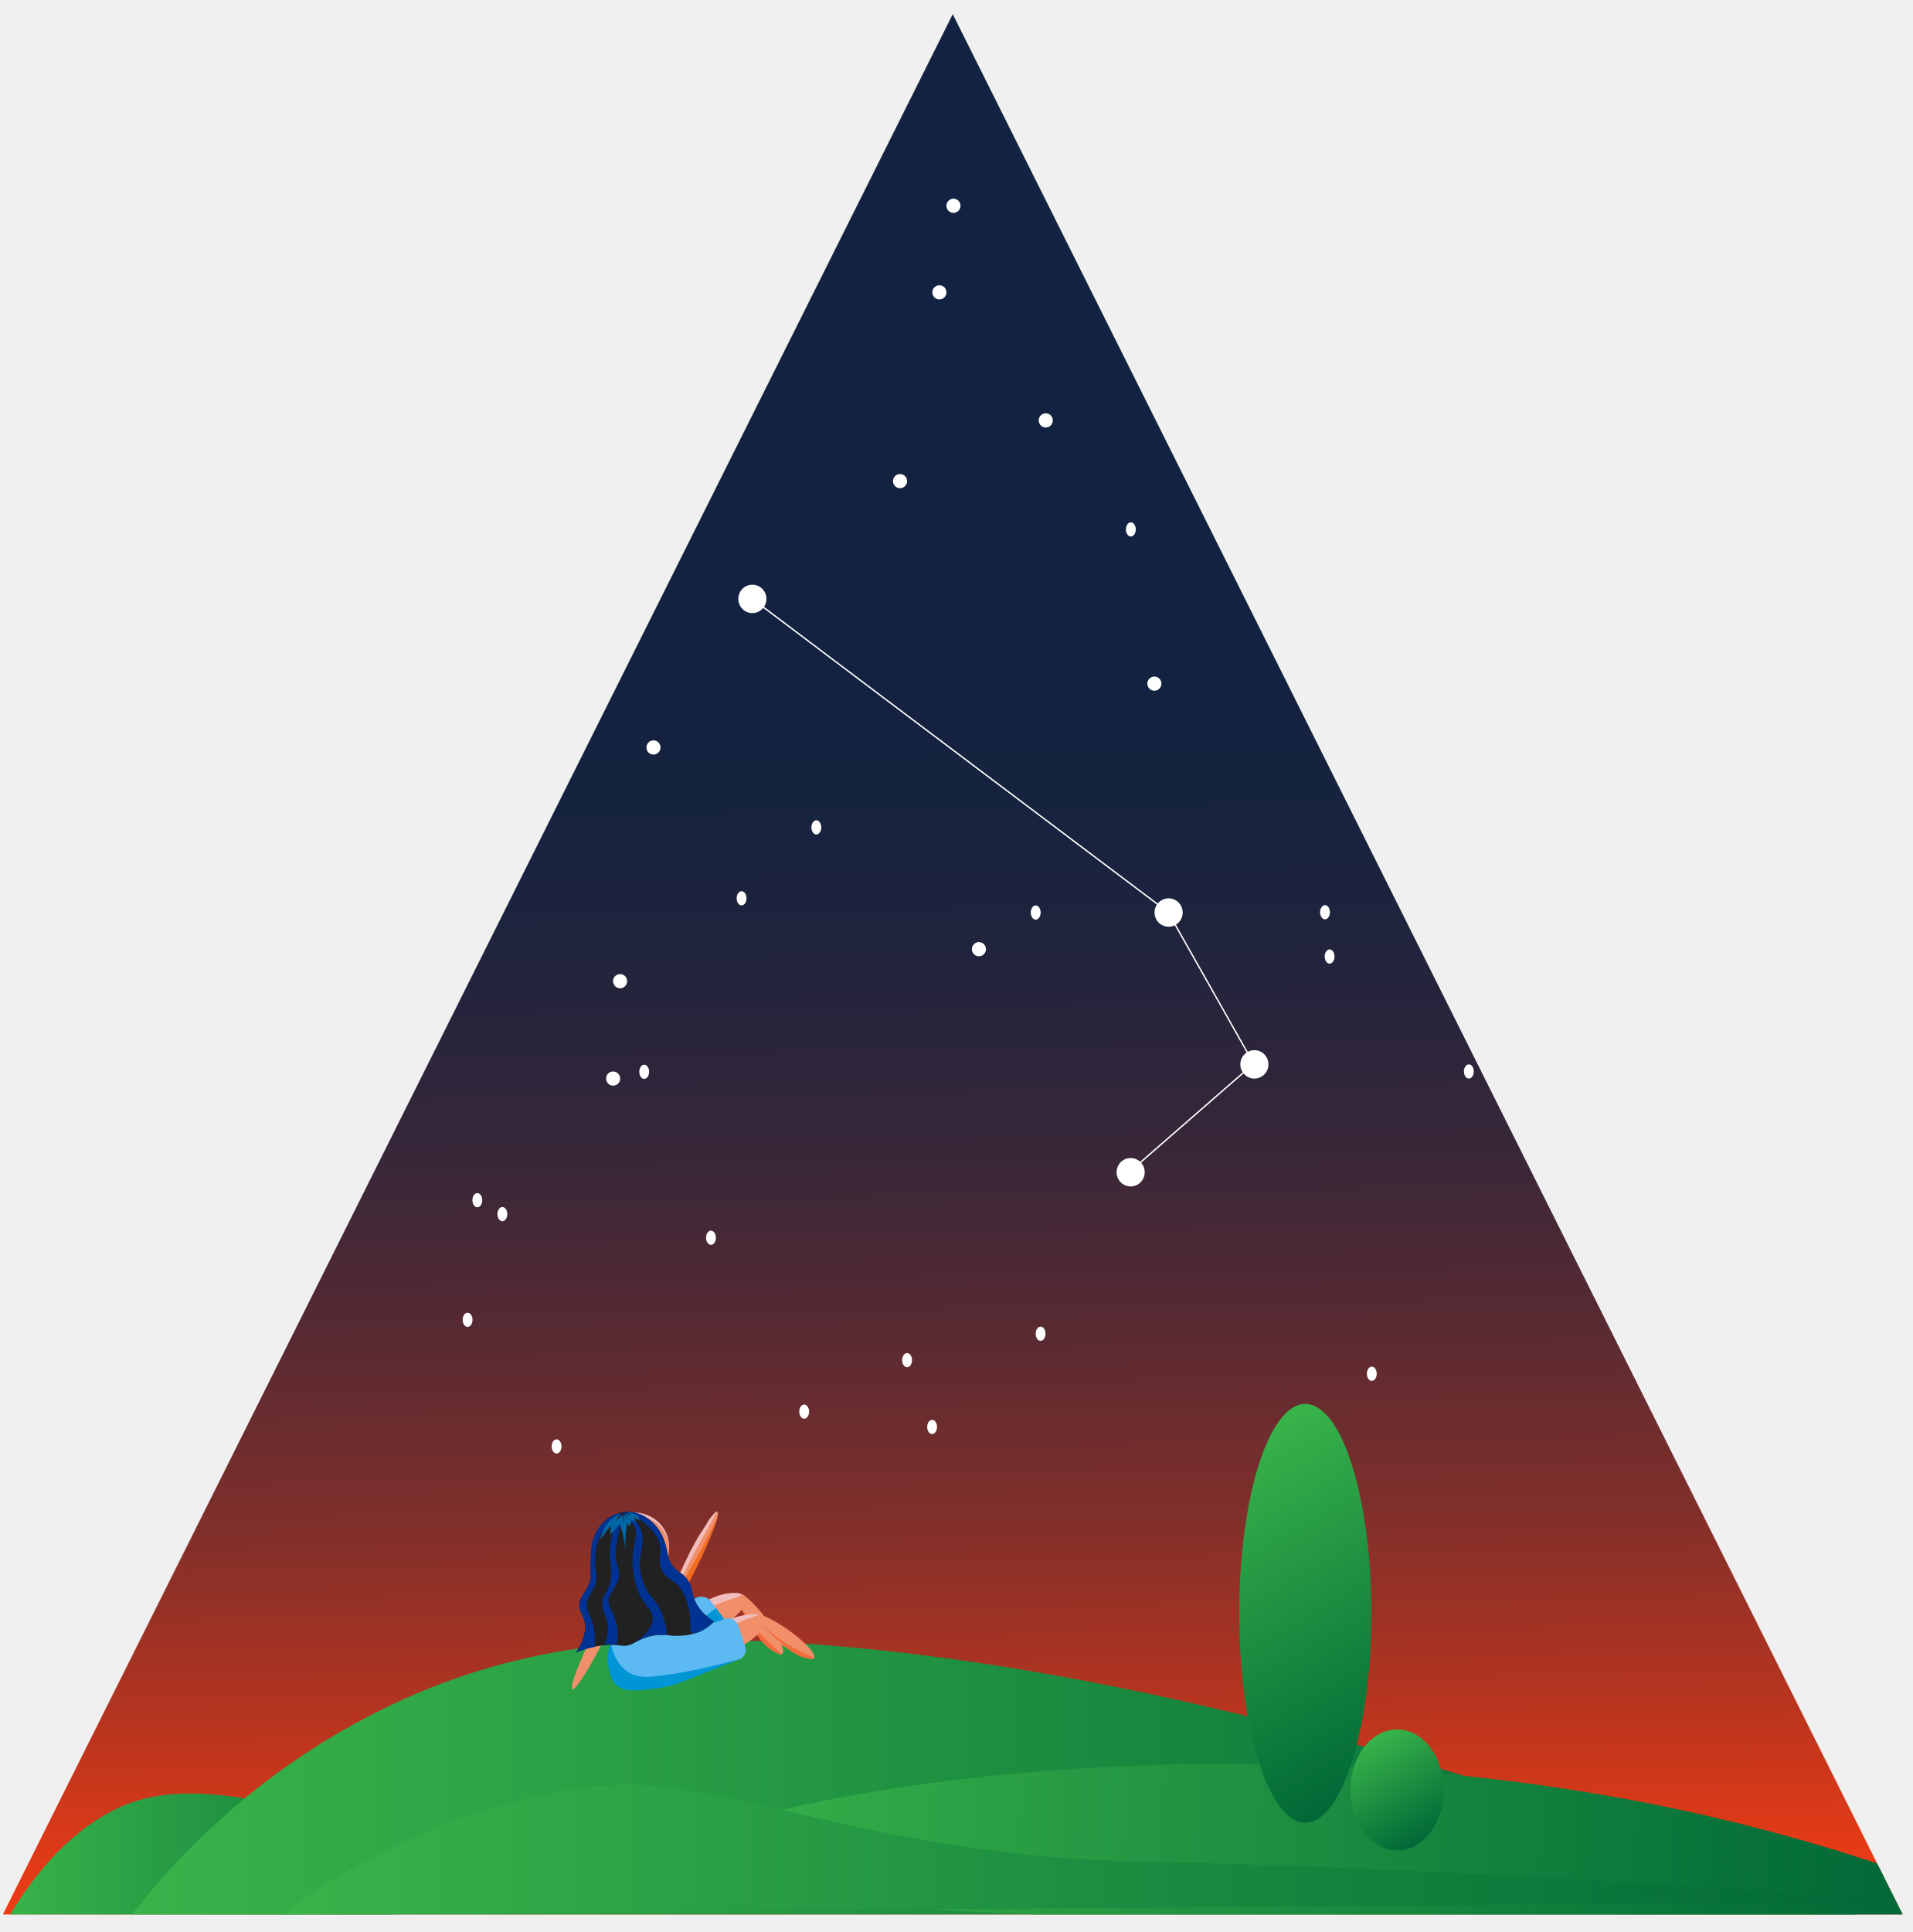
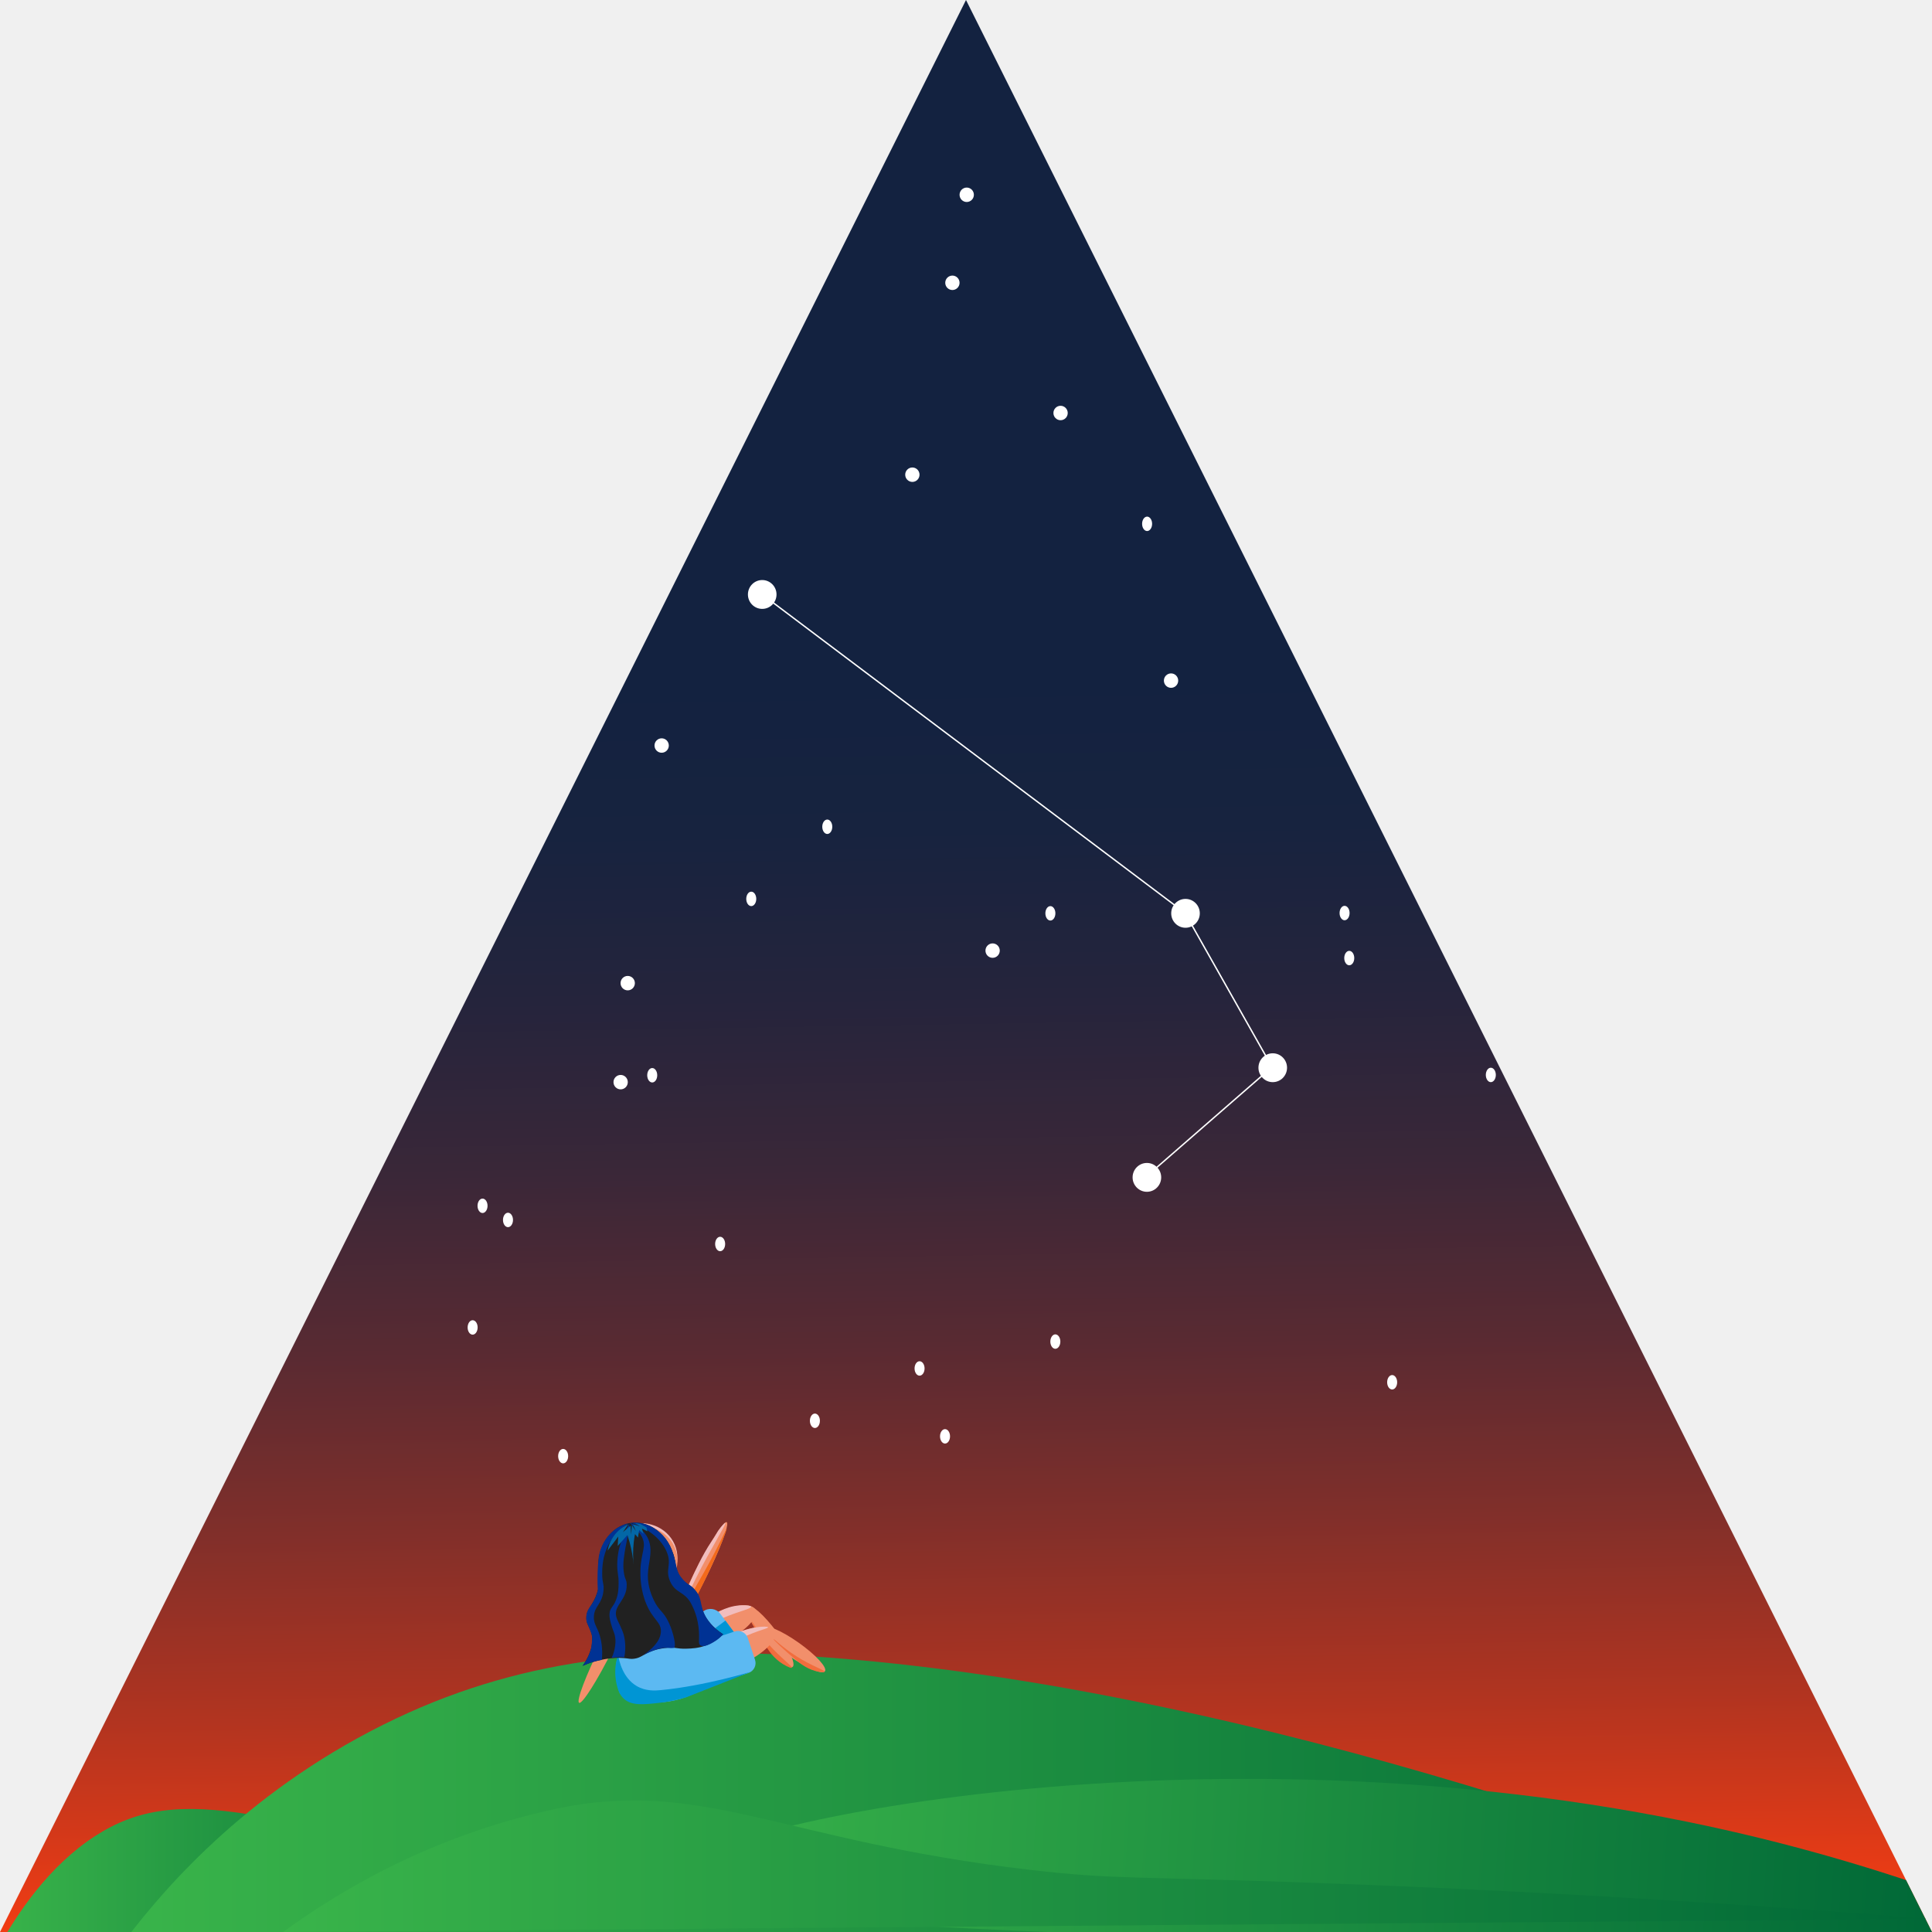
- <svg xmlns="http://www.w3.org/2000/svg" xmlns:xlink="http://www.w3.org/1999/xlink" id="Layer_1" data-name="Layer 1" viewBox="0 0 1375.12 1388.81">
-   <defs>
-     <style>.cls-1,.cls-11{fill:none;}.cls-2{clip-path:url(#clip-path);}.cls-3{fill:url(#linear-gradient);}.cls-4,.cls-5{fill:#fff;}.cls-5{stroke:#000;}.cls-11,.cls-5{stroke-miterlimit:10;}.cls-6{fill:url(#green);}.cls-7{fill:url(#linear-gradient-2);}.cls-8{fill:url(#linear-gradient-3);}.cls-9{fill:url(#linear-gradient-4);}.cls-10{fill:url(#linear-gradient-5);}.cls-11{stroke:#fff;}.cls-12{fill:#f26a1b;}.cls-13{fill:#f2bdbd;}.cls-14{fill:#f28f6b;}.cls-15{fill:#f26d3d;}.cls-16{fill:#5cb9f2;}.cls-17{fill:#0095d4;}.cls-18{fill:#212121;}.cls-19{fill:#003294;}.cls-20{fill:#0367a6;}.cls-21{fill:url(#green-2);}.cls-22{fill:url(#green-3);}</style>
-     <clipPath id="clip-path" transform="translate(2.04 10.2)">
-       <polygon id="triangle" class="cls-1" points="683 0 1366 1366 0 1366 683 0" />
+ <svg xmlns="http://www.w3.org/2000/svg" xmlns:xlink="http://www.w3.org/1999/xlink" version="1.1" id="Layer_1" x="0px" y="0px" viewBox="0 0 1366 1366" style="enable-background:new 0 0 1366 1366;" xml:space="preserve">
+   <style type="text/css">
+ 	.st0{clip-path:url(#triangle_1_);}
+ 	.st1{fill:url(#SVGID_1_);}
+ 	.st2{fill:#FFFFFF;}
+ 	.st3{fill:#FFFFFF;stroke:#000000;stroke-miterlimit:10;}
+ 	.st4{fill:url(#SVGID_2_);}
+ 	.st5{fill:url(#SVGID_3_);}
+ 	.st6{fill:url(#SVGID_4_);}
+ 	.st7{fill:url(#SVGID_5_);}
+ 	.st8{fill:url(#SVGID_6_);}
+ 	.st9{fill:none;stroke:#FFFFFF;stroke-miterlimit:10;}
+ 	.st10{display:none;}
+ 	.st11{display:inline;fill:none;stroke:#132240;stroke-miterlimit:10;}
+ 	.st12{display:inline;fill:#F28F6B;}
+ 	.st13{display:inline;fill:#132240;}
+ 	.st14{display:inline;fill:#3FA8F4;}
+ 	.st15{display:inline;fill:#FFFFFF;}
+ 	.st16{fill:#F26A1B;}
+ 	.st17{display:none;fill:#F28F6B;}
+ 	.st18{display:none;fill:#132240;}
+ 	.st19{display:none;fill:none;stroke:#F05A24;stroke-width:3;stroke-linecap:round;stroke-miterlimit:10;}
+ 	.st20{fill:#F2BDBD;}
+ 	.st21{fill:#F28F6B;}
+ 	.st22{display:none;fill:#591303;}
+ 	.st23{fill:#F26D3D;}
+ 	.st24{fill:#5CB9F2;}
+ 	.st25{fill:#0095D4;}
+ 	.st26{fill:#212121;}
+ 	.st27{fill:#003294;}
+ 	.st28{fill:#0367A6;}
+ 	.st29{display:none;fill:url(#SVGID_7_);}
+ 	.st30{display:none;fill:url(#SVGID_8_);}
+ </style>
+   <g>
+     <defs>
+       <polygon id="triangle" points="683,0 1366,1366 0,1366   " />
+     </defs>
+     <clipPath id="triangle_1_">
+       <use xlink:href="#triangle" style="overflow:visible;" />
    </clipPath>
-     <linearGradient id="linear-gradient" x1="677.76" y1="16.52" x2="699.3" y2="1362.98" gradientUnits="userSpaceOnUse">
-       <stop offset="0.35" stop-color="#132240" />
-       <stop offset="0.43" stop-color="#17233f" />
-       <stop offset="0.52" stop-color="#25243c" />
-       <stop offset="0.61" stop-color="#3a2738" />
-       <stop offset="0.7" stop-color="#592a32" />
-       <stop offset="0.8" stop-color="#812f2a" />
-       <stop offset="0.89" stop-color="#b13420" />
-       <stop offset="0.99" stop-color="#e93b15" />
-       <stop offset="1" stop-color="#f13c13" />
-     </linearGradient>
-     <linearGradient id="green" x1="-2.04" y1="1328.82" x2="383.68" y2="1328.82" gradientUnits="userSpaceOnUse">
-       <stop offset="0" stop-color="#39b44a" />
-       <stop offset="1" stop-color="#006837" />
-     </linearGradient>
-     <linearGradient id="linear-gradient-2" x1="88.98" y1="1271.9" x2="1354.88" y2="1271.9" xlink:href="#green" />
-     <linearGradient id="linear-gradient-3" x1="468.15" y1="1316.88" x2="1372.18" y2="1316.88" gradientTransform="translate(78.28 -50.47) rotate(3.3)" xlink:href="#green" />
-     <linearGradient id="linear-gradient-4" x1="200.2" y1="1319.49" x2="1366" y2="1319.49" xlink:href="#green" />
-     <linearGradient id="linear-gradient-5" x1="332.65" y1="1363.96" x2="332.65" y2="1363.96" xlink:href="#green" />
-     <linearGradient id="green-2" x1="872.29" y1="1044.95" x2="1004.79" y2="1274.46" xlink:href="#green" />
-     <linearGradient id="green-3" x1="983.92" y1="1250.99" x2="1025.16" y2="1322.42" xlink:href="#green" />
-   </defs>
-   <g class="cls-2">
-     <rect class="cls-3" x="2.04" width="1373.08" height="1385.38" />
-     <ellipse class="cls-4" cx="901.92" cy="765.12" rx="10.11" ry="10.2" />
-     <ellipse class="cls-4" cx="685.55" cy="147.92" rx="5.06" ry="5.1" />
-     <ellipse class="cls-4" cx="751.91" cy="302.21" rx="5.06" ry="5.1" />
-     <ellipse class="cls-4" cx="745.2" cy="98.96" rx="5.06" ry="5.1" />
-     <ellipse class="cls-4" cx="583.43" cy="201.99" rx="5.06" ry="5.1" />
-     <ellipse class="cls-4" cx="675.44" cy="210.15" rx="5.06" ry="5.1" />
-     <ellipse class="cls-4" cx="440.86" cy="775.32" rx="5.06" ry="5.1" />
-     <ellipse class="cls-4" cx="445.86" cy="705.32" rx="5.06" ry="5.1" />
-     <ellipse class="cls-4" cx="703.86" cy="682.32" rx="5.06" ry="5.1" />
-     <ellipse class="cls-4" cx="469.86" cy="537.32" rx="5.06" ry="5.1" />
-     <ellipse class="cls-4" cx="830.02" cy="491.42" rx="5.06" ry="5.1" />
-     <ellipse class="cls-4" cx="647.13" cy="345.84" rx="5.06" ry="5.1" />
-     <path class="cls-5" d="M52.07,1329.78" transform="translate(2.04 10.2)" />
-     <ellipse class="cls-4" cx="185.56" cy="1296.12" rx="7.08" ry="7.14" />
-     <path class="cls-6" d="M-2,1378.61c14.34-26.21,36.78-59.36,69.2-80.39,30.22-19.61,60.78-23.27,110.47-15.17,48.5,7.9,117.88,27.44,206.05,78.26" transform="translate(2.04 10.2)" />
-     <path class="cls-7" d="M89,1371.1c29-38.4,90-108.14,191.1-156.08,94.87-45,187.68-51,294.23-43.87,316.64,21.25,658.9,154.22,780.57,204" transform="translate(2.04 10.2)" />
-     <path class="cls-8" d="M1372.65,1337.88a1346.18,1346.18,0,0,0-179.46-49.77c-369-75.48-729.9,9.36-725.56,42.61,3.19,24.47,207.21,44.51,902.91,44.06" transform="translate(2.04 10.2)" />
-     <path class="cls-9" d="M200.2,1366c38.89-28.45,103.47-67.56,191.1-86.71,105-22.94,161.22,22.5,337.71,42.84,58.86,6.79,69.66,4.37,202.22,9.18,102.13,3.72,250.12,10.76,434.77,25.51" transform="translate(2.04 10.2)" />
-     <path class="cls-10" d="M332.65,1364" transform="translate(2.04 10.2)" />
-     <ellipse class="cls-4" cx="339.75" cy="269.32" rx="3.54" ry="5.1" />
-     <ellipse class="cls-4" cx="157.25" cy="170.37" rx="3.54" ry="5.1" />
-     <ellipse class="cls-4" cx="150.17" cy="710.03" rx="3.54" ry="5.1" />
-     <ellipse class="cls-4" cx="336.21" cy="948.75" rx="3.54" ry="5.1" />
-     <ellipse class="cls-4" cx="400.21" cy="1039.75" rx="3.54" ry="5.1" />
-     <ellipse class="cls-4" cx="439.21" cy="1124.75" rx="3.54" ry="5.1" />
-     <ellipse class="cls-4" cx="578.21" cy="1014.75" rx="3.54" ry="5.1" />
-     <ellipse class="cls-4" cx="670.21" cy="1025.75" rx="3.54" ry="5.1" />
-     <ellipse class="cls-4" cx="748.21" cy="958.75" rx="3.54" ry="5.1" />
-     <ellipse class="cls-4" cx="533.21" cy="645.75" rx="3.54" ry="5.1" />
-     <ellipse class="cls-4" cx="343.21" cy="862.75" rx="3.54" ry="5.1" />
-     <ellipse class="cls-4" cx="361.21" cy="872.75" rx="3.54" ry="5.1" />
-     <ellipse class="cls-4" cx="511.21" cy="889.75" rx="3.54" ry="5.1" />
-     <ellipse class="cls-4" cx="652.21" cy="977.75" rx="3.54" ry="5.1" />
-     <ellipse class="cls-4" cx="586.96" cy="594.76" rx="3.54" ry="5.1" />
-     <ellipse class="cls-4" cx="1220.93" cy="72.43" rx="3.54" ry="5.1" />
-     <ellipse class="cls-4" cx="1117.79" cy="464.17" rx="3.54" ry="5.1" />
-     <ellipse class="cls-4" cx="952.71" cy="655.76" rx="3.54" ry="5.1" />
-     <ellipse class="cls-4" cx="813.1" cy="380.57" rx="3.54" ry="5.1" />
-     <ellipse class="cls-4" cx="1056.12" cy="770.22" rx="3.54" ry="5.1" />
-     <ellipse class="cls-4" cx="956.02" cy="687.59" rx="3.54" ry="5.1" />
-     <ellipse class="cls-4" cx="463.19" cy="770.45" rx="3.54" ry="5.1" />
-     <ellipse class="cls-4" cx="744.7" cy="655.97" rx="3.54" ry="5.1" />
-     <ellipse class="cls-4" cx="986.35" cy="987.52" rx="3.54" ry="5.1" />
-     <ellipse class="cls-4" cx="368.57" cy="537.63" rx="3.54" ry="5.1" />
-     <ellipse class="cls-4" cx="444.4" cy="350.94" rx="3.54" ry="5.1" />
-     <ellipse class="cls-4" cx="540.96" cy="430.51" rx="10.11" ry="10.2" />
-     <ellipse class="cls-4" cx="840.25" cy="655.97" rx="10.11" ry="10.2" />
-     <ellipse class="cls-4" cx="812.95" cy="842.66" rx="10.11" ry="10.2" />
-     <line class="cls-11" x1="540.96" y1="430.51" x2="840.25" y2="655.97" />
-     <line class="cls-11" x1="839.74" y1="655.46" x2="901.42" y2="764.61" />
-     <line class="cls-11" x1="812.44" y1="842.15" x2="901.42" y2="764.61" />
-   </g>
-   <path class="cls-12" d="M431.53,1168c12-26.39,18.44-39.67,18.17-39.79s-5.64,11.85-17.08,31c-2.24,3.75-2.1,3.39-3.85,6.33-1.15,1.94-20.58,37.46-19,38.37.88.51,8-9.86,13.22-18.88A177.66,177.66,0,0,0,431.53,1168Z" transform="translate(2.04 10.2)" />
-   <ellipse class="cls-13" cx="452.8" cy="1101.98" rx="26.24" ry="24.91" transform="translate(-207.49 121.87) rotate(-11.44)" />
-   <ellipse class="cls-14" cx="452.83" cy="1103.98" rx="26.24" ry="24.91" transform="translate(-207.88 121.92) rotate(-11.44)" />
-   <ellipse class="cls-14" cx="544.48" cy="1157.15" rx="5.75" ry="26.73" transform="translate(-579.89 561.85) rotate(-36.54)" />
-   <path class="cls-15" d="M543.62,1162.75c8.54,9.64,16.89,15.49,16.17,16.41-.37.47-2.88-.77-3.69-1.17-7.49-3.71-11.59-9.46-14.19-13.45-5-7.71-10.92-17.75-10.42-18.06S535.44,1153.5,543.62,1162.75Z" transform="translate(2.04 10.2)" />
-   <ellipse class="cls-14" cx="561.48" cy="1166.15" rx="5.75" ry="26.73" transform="translate(-712.56 960.07) rotate(-54.67)" />
-   <ellipse class="cls-14" cx="522.81" cy="1165.75" rx="28.23" ry="10.47" transform="translate(-464.1 367.08) rotate(-26.57)" />
-   <ellipse class="cls-14" cx="508.81" cy="1150.75" rx="28.23" ry="10.47" transform="translate(-458.87 359.24) rotate(-26.57)" />
-   <path class="cls-13" d="M518.25,1161.29c14.48-8.08,25.08-9.76,24.82-10.72s-14.58-.83-28,6.84c-12.88,7.38-20.22,18.91-19.44,19.74S503.56,1169.5,518.25,1161.29Z" transform="translate(2.04 10.2)" />
-   <path class="cls-13" d="M506.25,1146.29c12.83-6.48,25.07-8.53,24.75-10.29-.14-.79-2.69-.93-4-1-11.14-.57-20.12,5-23.89,7.41-12.33,7.89-20.23,18.9-19.44,19.74S491.38,1153.8,506.25,1146.29Z" transform="translate(2.04 10.2)" />
-   <rect class="cls-16" x="479.18" y="1137.83" width="32.31" height="45.98" rx="8.58" transform="translate(1135.09 81.9) rotate(53.46)" />
-   <rect class="cls-17" x="482.57" y="1136.45" width="11.69" height="69.6" transform="translate(1140.67 91.68) rotate(53.46)" />
-   <rect class="cls-16" x="494" y="1150.15" width="30.92" height="45.98" rx="7.37" transform="translate(1462.94 328.6) rotate(71.54)" />
-   <path class="cls-16" d="M516,1173.53c-.44,7.44-8.93,13.38-16.35,18.57a61.28,61.28,0,0,1-22.55,10.11c-18.57,4.13-37.08-.64-39.05-5.74a23.14,23.14,0,0,1-1.13-5,24.91,24.91,0,0,1,0-5,31.16,31.16,0,0,0-1.06-9.52c-1.07-6.9,14.91-27.57,38.91-28.69C495.57,1147.3,516.68,1161.32,516,1173.53Z" transform="translate(2.04 10.2)" />
-   <path class="cls-17" d="M437,1170a38.18,38.18,0,0,0-.34,23.46A15.8,15.8,0,0,0,441,1201c5.45,5.07,13.66,4.26,25,3a109.54,109.54,0,0,0,18.93-3.84L531,1182c.9-.35-32.32,10-64,13-3.65.34-10.5.88-17-3C440.38,1186.26,437.77,1174.58,437,1170Z" transform="translate(2.04 10.2)" />
-   <ellipse class="cls-14" cx="494.18" cy="1115.59" rx="44" ry="4.45" transform="translate(-722.6 1068.89) rotate(-63.43)" />
-   <path class="cls-12" d="M496,1122c11.41-22.74,18.24-41.1,17.86-41.27S508.3,1093,497,1113c-2.21,3.91-2.07,3.54-3.8,6.6-10.69,18.94-19.6,39.38-18.7,39.84S486.71,1140.51,496,1122Z" transform="translate(2.04 10.2)" />
-   <path class="cls-13" d="M492,1116c11-22,21.81-38.66,20.86-39.27-.44-.27-3.18,2.92-4.86,5.27-1,1.34-1.35,2.41-3,5-1,1.6-1.81,2.73-2,3-6.42,9.26-13,24-13,24-6.91,15.48-17.18,41.17-16.5,41.44C474,1155.65,479.74,1140.55,492,1116Z" transform="translate(2.04 10.2)" />
-   <ellipse class="cls-14" cx="429.18" cy="1164.59" rx="44" ry="4.45" transform="translate(-802.35 1037.84) rotate(-63.43)" />
-   <path class="cls-15" d="M563,1171c10.76,6.91,20.38,9.86,20,11-.21.63-3.26.12-4,0-7.5-1.25-12.69-5.37-17-9-6.94-5.85-15.36-13.61-15-14S552.69,1164.38,563,1171Z" transform="translate(2.04 10.2)" />
+     <g class="st0">
+       <linearGradient id="SVGID_1_" gradientUnits="userSpaceOnUse" x1="675.721" y1="6.319" x2="697.262" y2="1352.778">
+         <stop offset="0.352" style="stop-color:#132240" />
+         <stop offset="0.431" style="stop-color:#17233F" />
+         <stop offset="0.518" style="stop-color:#25243C" />
+         <stop offset="0.608" style="stop-color:#3A2738" />
+         <stop offset="0.701" style="stop-color:#592A32" />
+         <stop offset="0.795" style="stop-color:#812F2A" />
+         <stop offset="0.891" style="stop-color:#B13420" />
+         <stop offset="0.987" style="stop-color:#E93B15" />
+         <stop offset="1" style="stop-color:#F13C13" />
+       </linearGradient>
+       <rect y="-10.2" class="st1" width="1373.08" height="1385.38" />
+       <ellipse class="st2" cx="899.88" cy="754.92" rx="10.11" ry="10.2" />
+       <ellipse class="st2" cx="683.51" cy="137.72" rx="5.06" ry="5.1" />
+       <ellipse class="st2" cx="749.87" cy="292.01" rx="5.06" ry="5.1" />
+       <ellipse class="st2" cx="743.16" cy="88.75" rx="5.06" ry="5.1" />
+       <ellipse class="st2" cx="581.38" cy="191.79" rx="5.06" ry="5.1" />
+       <ellipse class="st2" cx="673.39" cy="199.95" rx="5.06" ry="5.1" />
+       <ellipse class="st2" cx="438.82" cy="765.12" rx="5.06" ry="5.1" />
+       <ellipse class="st2" cx="443.82" cy="695.12" rx="5.06" ry="5.1" />
+       <ellipse class="st2" cx="701.82" cy="672.12" rx="5.06" ry="5.1" />
+       <ellipse class="st2" cx="467.82" cy="527.12" rx="5.06" ry="5.1" />
+       <ellipse class="st2" cx="827.98" cy="481.22" rx="5.06" ry="5.1" />
+       <ellipse class="st2" cx="645.08" cy="335.63" rx="5.06" ry="5.1" />
+       <path class="st3" d="M52.07,1329.78" />
+       <ellipse class="st2" cx="183.52" cy="1285.92" rx="7.08" ry="7.14" />
+       <linearGradient id="SVGID_2_" gradientUnits="userSpaceOnUse" x1="-2.042" y1="1328.819" x2="383.681" y2="1328.819">
+         <stop offset="0" style="stop-color:#39B44A" />
+         <stop offset="1" style="stop-color:#006837" />
+       </linearGradient>
+       <path class="st4" d="M-2.04,1378.61c14.34-26.21,36.78-59.36,69.2-80.39c30.23-19.61,60.78-23.27,110.47-15.17    c48.51,7.9,117.89,27.44,206.05,78.26" />
+       <linearGradient id="SVGID_3_" gradientUnits="userSpaceOnUse" x1="88.977" y1="1271.9" x2="1354.878" y2="1271.9">
+         <stop offset="0" style="stop-color:#39B44A" />
+         <stop offset="1" style="stop-color:#006837" />
+       </linearGradient>
+       <path class="st5" d="M88.98,1371.1c29.03-38.4,89.95-108.14,191.1-156.09c94.88-44.97,187.68-51.02,294.23-43.87    c316.64,21.25,658.91,154.22,780.57,204.03" />
+       <linearGradient id="SVGID_4_" gradientUnits="userSpaceOnUse" x1="468.148" y1="1316.876" x2="1372.178" y2="1316.876" gradientTransform="matrix(0.9983 0.0576 -0.0576 0.9983 78.2751 -50.4657)">
+         <stop offset="0" style="stop-color:#39B44A" />
+         <stop offset="1" style="stop-color:#006837" />
+       </linearGradient>
+       <path class="st6" d="M1372.65,1337.88c-47.74-16.89-108.06-35.17-179.46-49.77c-368.99-75.48-729.9,9.36-725.56,42.61    c3.19,24.47,207.2,44.51,902.91,44.05" />
+       <linearGradient id="SVGID_5_" gradientUnits="userSpaceOnUse" x1="200.198" y1="1319.487" x2="1366" y2="1319.487">
+         <stop offset="0" style="stop-color:#39B44A" />
+         <stop offset="1" style="stop-color:#006837" />
+       </linearGradient>
+       <path class="st7" d="M200.2,1366c38.89-28.45,103.47-67.56,191.1-86.71c104.98-22.94,161.22,22.51,337.71,42.85    c58.87,6.78,69.66,4.36,202.22,9.18c102.14,3.71,250.12,10.76,434.77,25.5" />
+       <linearGradient id="SVGID_6_" gradientUnits="userSpaceOnUse" x1="332.653" y1="1363.96" x2="332.653" y2="1363.96">
+         <stop offset="0" style="stop-color:#39B44A" />
+         <stop offset="1" style="stop-color:#006837" />
+       </linearGradient>
+       <path class="st8" d="M332.65,1363.96" />
+       <ellipse class="st2" cx="337.71" cy="259.12" rx="3.54" ry="5.1" />
+       <ellipse class="st2" cx="155.2" cy="160.17" rx="3.54" ry="5.1" />
+       <ellipse class="st2" cx="148.13" cy="699.83" rx="3.54" ry="5.1" />
+       <ellipse class="st2" cx="334.17" cy="938.55" rx="3.54" ry="5.1" />
+       <ellipse class="st2" cx="398.17" cy="1029.55" rx="3.54" ry="5.1" />
+       <ellipse class="st2" cx="437.17" cy="1114.55" rx="3.54" ry="5.1" />
+       <ellipse class="st2" cx="576.17" cy="1004.55" rx="3.54" ry="5.1" />
+       <ellipse class="st2" cx="668.17" cy="1015.55" rx="3.54" ry="5.1" />
+       <ellipse class="st2" cx="746.17" cy="948.55" rx="3.54" ry="5.1" />
+       <ellipse class="st2" cx="531.17" cy="635.55" rx="3.54" ry="5.1" />
+       <ellipse class="st2" cx="341.17" cy="852.55" rx="3.54" ry="5.1" />
+       <ellipse class="st2" cx="359.17" cy="862.55" rx="3.54" ry="5.1" />
+       <ellipse class="st2" cx="509.17" cy="879.55" rx="3.54" ry="5.1" />
+       <ellipse class="st2" cx="650.17" cy="967.55" rx="3.54" ry="5.1" />
+       <ellipse class="st2" cx="584.92" cy="584.55" rx="3.54" ry="5.1" />
+       <ellipse class="st2" cx="1218.88" cy="62.23" rx="3.54" ry="5.1" />
+       <ellipse class="st2" cx="1115.75" cy="453.97" rx="3.54" ry="5.1" />
+       <ellipse class="st2" cx="950.67" cy="645.56" rx="3.54" ry="5.1" />
+       <ellipse class="st2" cx="811.05" cy="370.37" rx="3.54" ry="5.1" />
+       <ellipse class="st2" cx="1054.07" cy="760.02" rx="3.54" ry="5.1" />
+       <ellipse class="st2" cx="953.98" cy="677.39" rx="3.54" ry="5.1" />
+       <ellipse class="st2" cx="461.15" cy="760.25" rx="3.54" ry="5.1" />
+       <ellipse class="st2" cx="742.66" cy="645.76" rx="3.54" ry="5.1" />
+       <ellipse class="st2" cx="984.31" cy="977.32" rx="3.54" ry="5.1" />
+       <ellipse class="st2" cx="366.52" cy="527.42" rx="3.54" ry="5.1" />
+       <ellipse class="st2" cx="442.36" cy="340.73" rx="3.54" ry="5.1" />
+       <ellipse class="st2" cx="538.92" cy="420.31" rx="10.11" ry="10.2" />
+       <ellipse class="st2" cx="838.2" cy="645.76" rx="10.11" ry="10.2" />
+       <ellipse class="st2" cx="810.9" cy="832.45" rx="10.11" ry="10.2" />
+       <line class="st9" x1="538.92" y1="420.31" x2="838.2" y2="645.76" />
+       <line class="st9" x1="837.7" y1="645.25" x2="899.38" y2="754.41" />
+       <line class="st9" x1="810.4" y1="831.94" x2="899.38" y2="754.41" />
+     </g>
+   </g>
+   <g id="Iteration_1" class="st10">
+     <path class="st11" d="M616,910c-0.66-0.35-1.68-0.79-3-1c-1.24-0.2-2.29-0.11-3,0" />
+     <path class="st11" d="M619,908c-0.66-0.35-1.68-0.79-3-1c-1.24-0.2-2.29-0.11-3,0" />
+     <ellipse class="st12" cx="663" cy="937" rx="104" ry="83" />
+     <ellipse class="st12" cx="666" cy="935" rx="104" ry="83" />
+     <path class="st13" d="M638.82,844.62c-1.75,2.58-3.48,5.2-5.21,7.83c-0.56-3.25-3.78-5.92-7.06-3.42   c-6.65,5.09-13.62,9.96-20.3,15.13c-1.23-0.51-2.68-0.51-4.19,0.35c-6.15,3.52-10.82,8.65-15.47,13.91   c-5.05,5.71-10.05,11.49-14.44,17.73c-2.13,3.03-4,6.17-5.65,9.38c-4.99,7.77-9.43,15.89-13.27,24.33c-1.37,3,0.27,5.8,2.53,7.01   c-0.23,0.97-0.45,1.94-0.68,2.91c-0.16,0.72-0.18,1.39-0.08,2.01c-0.88,3.21-1.47,6.51-1.63,9.96c-0.08,1.68,0.77,3.03,1.98,3.89   c-1.96,5.1,5.23,9.34,8.48,5.06c-1.84,5.87-3.4,11.82-4.66,17.83c-1.32,6.28,8.32,8.96,9.64,2.66   c4.49-21.38,12.7-41.73,24.35-60.14c1.19-0.26,2.26-0.99,2.94-2.3c1.33-2.55,2.62-5.12,3.91-7.69c7.25-9.72,15.89-18.08,23.6-27.42   c8.78-10.63,16.08-22.58,23.82-33.97C651.08,844.33,642.42,839.32,638.82,844.62z" />
+     <path class="st14" d="M785.22,928.08c-2.37-0.78-4.37-2.13-6.24-3.67c1.51-2.31,1.5-5.84-1.4-7.3c-1.47-0.74-2.96-1.47-4.44-2.2   c2.24-2.01,2.54-6.35-0.54-8.36c-16.83-11.05-29.19-27.58-46.29-38.31c-0.23-0.14-0.46-0.27-0.69-0.42   c-0.89-0.7-1.79-1.39-2.71-2.04c-0.75-0.53-1.49-0.8-2.19-0.86c-4.7-2.68-9.47-5.21-14.1-8c-1.75-1.66-3.48-3.35-5.17-5.09   c-4.98-5.15-9.28-10.79-13.96-16.19c-4.58-5.28-9.95-8.63-17.09-7.5c-4.01,0.64-4.42,5.83-2.21,8.36   c4.77,5.45,9.8,10.63,15.18,15.44c-0.29,1.1-0.17,2.34,0.59,3.61c22.05,37.18,56.34,65.91,96.63,81.42   c0.64,0.28,1.29,0.54,1.98,0.76C788.74,939.76,791.16,930.3,785.22,928.08z" />
+     <ellipse class="st12" cx="552.5" cy="982" rx="25.5" ry="160" />
+     <ellipse class="st12" cx="801.5" cy="1327" rx="25.5" ry="160" />
+     <path class="st12" d="M698,1119h-57.5c5.23-13.27,10.33-31.51,10.4-53.33c0.07-22.22-5.12-40.76-10.4-54.17c19.17,0,38.33,0,57.5,0   c-3.87,15.35-6.85,33.92-6.73,55.01C691.39,1086.53,694.27,1104.23,698,1119z" />
+     <ellipse class="st12" cx="678.5" cy="1127.5" rx="66.5" ry="15.5" />
+     <ellipse class="st15" cx="676.5" cy="1243" rx="99.5" ry="121" />
+     <ellipse class="st15" cx="775.5" cy="1143.5" rx="47.5" ry="61.5" />
+     <ellipse class="st15" cx="580" cy="1140" rx="49" ry="37" />
+     <polyline class="st15" points="629,961.48 662.69,982.32 676.5,977.83  " />
+     <rect x="605" y="1327" class="st15" width="143" height="36" />
+     <ellipse class="st15" cx="627" cy="915" rx="14" ry="8" />
+     <ellipse class="st15" cx="710" cy="914" rx="14" ry="8" />
+     <ellipse class="st13" cx="627" cy="911" rx="5" ry="4" />
+     <ellipse class="st13" cx="710" cy="910" rx="5" ry="4" />
+     <path class="st11" d="M699,902.41c8-8.59,31.74,8.59,31.74,8.59" />
+     <path class="st11" d="M641,901.41c-9.58-8.59-38,8.59-38,8.59" />
+     <path class="st11" d="M614,912c-0.66-0.35-1.68-0.79-3-1c-1.24-0.2-2.29-0.11-3,0" />
+   </g>
+   <g>
+     <path class="st16" d="M431.53,1167.95c11.98-26.39,18.43-39.67,18.17-39.79c-0.31-0.15-5.64,11.85-17.08,31.02   c-2.24,3.75-2.1,3.4-3.84,6.33c-1.15,1.94-20.59,37.46-19,38.37c0.89,0.51,8.03-9.87,13.22-18.88   C426.83,1178.36,429.07,1173.37,431.53,1167.95z" />
+     <ellipse class="st17" cx="662.5" cy="809" rx="76.5" ry="87" />
+     <path class="st18" d="M662.42,710c0.76,4.42,1.34,11.72-2.08,19c-8.66,18.44-31.3,13.05-47.89,33c-8.94,10.74-5.24,15.79-19.78,36   c-5.11,7.09-13.08,18.17-15.62,17c-4.28-1.97,2.8-40.68,29.15-70C626.31,722.62,650.59,713.57,662.42,710z" />
+     <path class="st18" d="M663.59,712c-0.77,4.84-1.35,12.82,2.1,20.79c8.75,20.18,31.62,14.28,48.38,36.11   c9.03,11.76,5.29,17.28,19.98,39.4c5.16,7.76,13.21,19.88,15.78,18.6c4.33-2.16-2.83-44.52-29.45-76.6   C700.07,725.82,675.54,715.9,663.59,712z" />
+     <path class="st18" d="M550,793" />
+     <path class="st19" d="M608,809c3.15,1.99,11.24,6.52,22.5,6.5c11.2-0.02,19.23-4.5,22.38-6.5" />
+     <path class="st19" d="M670,809c3.15,1.99,11.24,6.52,22.5,6.5c11.2-0.02,19.23-4.5,22.38-6.5" />
+     <path class="st19" d="M660.5,820.5c-10.08,10.03-10.89,22.25-6,27c3.98,3.87,11.33,2.38,13,2" />
+     <path class="st19" d="M662.5,871.85c3.36,0.14,8.82-0.07,15-2.35c7.87-2.9,12.88-7.67,15.3-10.33" />
+     <ellipse transform="matrix(0.9801 -0.1983 0.1983 0.9801 -209.5286 111.6715)" class="st20" cx="452.8" cy="1101.98" rx="26.24" ry="24.91" />
+     <ellipse transform="matrix(0.9801 -0.1983 0.1983 0.9801 -209.9245 111.7174)" class="st21" cx="452.83" cy="1103.98" rx="26.24" ry="24.91" />
+     <path class="st22" d="M555.96,1163.94c-0.09-0.01-0.19-0.03-0.3-0.06c-0.91-0.24-2.53-0.03-3.48-0.04   c-1.38-0.02-2.77-0.03-4.15-0.05c-9.46-15.95-8.38-34.98-7.26-52.95c0.35-5.6-7.21-6.3-9.42-2.14c-0.37,0.22-0.73,0.5-1.08,0.85   c-14.41,14.67-25.81,31.66-34.12,50.39c-3.37-0.13-6.77,3.01-5.13,6.53c-8.43,0.29-16.56,0.11-24.98-1.3   c-9.1-1.52-16.16,0.9-24.96,2.79c-1.15,0.25-1.99,0.8-2.57,1.52c-1.39-4.16-9.13-3.42-9.83,2.09c-1.39,11.03-4.96,21.59-10.3,31.31   c-3.1,5.64,5.53,10.7,8.63,5.05c3.94-7.17,6.9-14.64,8.96-22.4c0.8,0.85,1.98,1.38,3.55,1.29c0.58-0.03,1.16-0.04,1.74-0.07   c3.06,2.24,6.38,4.18,9.71,5.99c8.72,4.73,17.79,4.83,27.26,2.38c5.96-1.54,13.36-4.98,19.3-9.78c1.12-0.2,2.24-0.41,3.35-0.66   c1.42-0.32,2.9-0.74,4.27-1.34c3.15,1.84,7.96,0.55,7.43-3.95c-0.56-4.73-1.86-8.94-4.5-12.94c-0.01-0.02-0.02-0.03-0.03-0.04   c-0.07-1.65-0.36-3.35-0.96-5.09c-0.09-0.27-0.21-0.52-0.34-0.77c6.09-13.06,14-25.19,23.39-36.09   c-0.33,16.25,1.3,32.57,10.57,46.5c0.13,0.2,0.27,0.38,0.42,0.55c0.77,1.3,2.13,2.24,4.08,2.26c3.7,0.04,7.47,0.3,11.16,0.1   c3.2-0.17,6.25-1.29,7.83-4.26C567.1,1164.15,559.26,1159.27,555.96,1163.94z" />
+     <ellipse transform="matrix(0.8034 -0.5954 0.5954 0.8034 -581.9365 551.6454)" class="st21" cx="544.48" cy="1157.15" rx="5.75" ry="26.73" />
+     <path class="st23" d="M543.62,1162.75c8.54,9.64,16.89,15.49,16.17,16.41c-0.37,0.48-2.88-0.77-3.69-1.17   c-7.49-3.71-11.59-9.46-14.19-13.44c-5.04-7.71-10.92-17.75-10.42-18.06C531.91,1146.22,535.44,1153.5,543.62,1162.75z" />
+     <ellipse transform="matrix(0.5783 -0.8158 0.8158 0.5783 -714.6008 949.8702)" class="st21" cx="561.48" cy="1166.15" rx="5.75" ry="26.73" />
+     <ellipse transform="matrix(0.8944 -0.4472 0.4472 0.8944 -466.1424 356.8793)" class="st21" cx="522.81" cy="1165.75" rx="28.23" ry="10.47" />
+     <ellipse transform="matrix(0.8944 -0.4472 0.4472 0.8944 -460.9122 349.0347)" class="st21" cx="508.81" cy="1150.75" rx="28.23" ry="10.47" />
+     <path class="st20" d="M518.25,1161.29c14.47-8.08,25.08-9.76,24.82-10.73c-0.3-1.1-14.58-0.82-27.97,6.85   c-12.88,7.38-20.22,18.91-19.44,19.73C496.38,1177.89,503.56,1169.5,518.25,1161.29z" />
+     <path class="st20" d="M506.25,1146.29c12.83-6.48,25.07-8.53,24.75-10.29c-0.14-0.79-2.69-0.93-4-1c-11.14-0.57-20.12,5-23.89,7.41   c-12.32,7.89-20.23,18.9-19.44,19.73C484.39,1162.91,491.38,1153.8,506.25,1146.29z" />
+     <path class="st24" d="M518.32,1153.22l-9.03-12.18c-2.82-3.81-8.19-4.6-12-1.78l-23.16,17.17c-3.81,2.82-4.6,8.19-1.78,12   l9.03,12.18c2.82,3.81,8.19,4.6,12,1.78l23.16-17.17C520.34,1162.4,521.14,1157.03,518.32,1153.22z" />
+     <rect x="482.57" y="1136.45" transform="matrix(0.5954 0.8034 -0.8034 0.5954 1138.627 81.4803)" class="st25" width="11.69" height="69.6" />
+     <path class="st24" d="M533.83,1173.53l-5.12-15.35c-1.29-3.86-5.46-5.94-9.32-4.66l-29.64,9.89c-3.86,1.29-5.94,5.46-4.66,9.32   l5.12,15.35c1.29,3.86,5.46,5.94,9.32,4.66l29.64-9.89C533.03,1181.57,535.12,1177.39,533.83,1173.53z" />
+     <path class="st24" d="M515.96,1173.53c-0.44,7.44-8.93,13.38-16.36,18.57c-3.4,2.38-10.93,7.53-22.55,10.11   c-18.56,4.13-37.08-0.64-39.05-5.74c-0.83-2.14-1.13-4.99-1.13-4.99c-0.24-2.25-0.04-3.84,0.03-5c0.33-4.78-0.86-8.26-1.06-9.53   c-1.08-6.9,14.91-27.57,38.9-28.68C495.57,1147.3,516.68,1161.32,515.96,1173.53z" />
+     <path class="st25" d="M437,1170c-0.89,2.63-1.85,6.4-2,11c-0.17,5.29,0.79,9.61,1.66,12.46c0.54,2,1.68,5.07,4.34,7.54   c5.45,5.07,13.66,4.26,25,3c4.55-0.51,11.12-1.53,18.93-3.84c15.36-6.05,30.72-12.11,46.07-18.16c0.9-0.35-32.32,10.03-64,13   c-3.65,0.34-10.5,0.88-17-3C440.38,1186.26,437.77,1174.58,437,1170z" />
+     <ellipse transform="matrix(0.4472 -0.8944 0.8944 0.4472 -724.6383 1058.688)" class="st21" cx="494.18" cy="1115.59" rx="44" ry="4.45" />
+     <path class="st16" d="M496,1122c11.41-22.74,18.24-41.1,17.86-41.27c-0.32-0.14-5.55,12.29-16.86,32.27   c-2.21,3.91-2.07,3.54-3.8,6.6c-10.69,18.94-19.6,39.38-18.7,39.84C475.41,1159.91,486.71,1140.51,496,1122z" />
+     <path class="st20" d="M492,1116c11.01-22.05,21.81-38.66,20.86-39.27c-0.44-0.28-3.17,2.91-4.86,5.27c-0.96,1.34-1.35,2.41-3,5   c-1.02,1.6-1.81,2.73-2,3c-6.42,9.26-13,24-13,24c-6.91,15.48-17.18,41.17-16.5,41.44C474.01,1155.65,479.74,1140.55,492,1116z" />
+     <ellipse transform="matrix(0.4472 -0.8944 0.8944 0.4472 -804.3964 1027.637)" class="st21" cx="429.18" cy="1164.59" rx="44" ry="4.45" />
+     <path class="st23" d="M563,1171c10.76,6.91,20.38,9.86,20,11c-0.21,0.63-3.26,0.12-4,0c-7.5-1.25-12.69-5.37-17-9   c-6.94-5.85-15.36-13.61-15-14C547.33,1158.64,552.69,1164.38,563,1171z" />
+   </g>
  <g id="Hair">
-     <ellipse class="cls-18" cx="450.45" cy="1108.73" rx="27.31" ry="32.27" transform="translate(-139.79 79.03) rotate(-7.55)" />
-     <path class="cls-18" d="M477.39,1104.18a23.35,23.35,0,0,0,4,11.13c3.27,4.61,6.17,4.57,9.75,8.72,4.6,5.32,3.28,9.38,6.36,16.25,1.93,4.32,5.69,10,13.82,15.21a34.82,34.82,0,0,1-12,7.82,39.74,39.74,0,0,1-13.93,2.38c-7.31.22-7.68-1.23-13.53-.64a40.34,40.34,0,0,0-12.83,3.13c-4.82,2.12-6.27,4-10.65,4.62-2.67.37-3.41-.15-7.27-.46a56.61,56.61,0,0,0-18.34,1.82,65.09,65.09,0,0,0-10.82,3.69c6.88-10.07,7.34-17.19,6.51-21.82-1.07-6-4.22-7.31-3.81-12.88.46-6.25,4.7-8.16,7.46-16.65a36,36,0,0,0,1.74-11.32,1.31,1.31,0,0,1,.19-.91,1.18,1.18,0,0,1,.75-.51L476,1103.24c-.24-2.89-.27-4.34-.08-4.37S476.63,1100.6,477.39,1104.18Z" transform="translate(2.04 10.2)" />
-     <path class="cls-19" d="M412,1177.85a40,40,0,0,0,3.66-6.12,40.7,40.7,0,0,0,2.28-5.83c.2-1.11.45-2.65.6-4.52a19.6,19.6,0,0,0,.06-4.88c-.16-1-.38-1.65-2-5.45-.66-1.59-1.24-3-1.7-4a13.29,13.29,0,0,1-.12-5.83c.81-3.78,3-5.3,5.36-9.88a32.38,32.38,0,0,0,2.57-6.87,136.43,136.43,0,0,1,.1-17.58q.22-3.11.57-6a31.09,31.09,0,0,1,5.46-13.24,28.28,28.28,0,0,1,6.89-6.78,25.48,25.48,0,0,1,8.88-3.77l-.86.53a38.41,38.41,0,0,0-13.21,14.06c-4.6,8.54-4.73,16.94-4.75,21,0,7.15,1.53,7.22.87,12.5-1.19,9.57-6.44,10.41-6.74,18-.26,6.21,3.21,7.42,5.05,17a46.64,46.64,0,0,1,.58,13.53c-1.31.22-2.7.49-4.15.86A49.79,49.79,0,0,0,412,1177.85Z" transform="translate(2.04 10.2)" />
-     <path class="cls-19" d="M432.46,1172.17a26.13,26.13,0,0,0,2.19-6.79,22.07,22.07,0,0,0,0-9.27c-.49-2.08-1-2.5-1.87-5.47-1.14-3.66-2.1-6.74-1.82-9.86.37-4.18,2.61-4.27,4.66-9.74a32.49,32.49,0,0,0,1.73-11.57c.11-6.27-1.18-7.46-.94-14.44a53.18,53.18,0,0,1,.77-7.47,59.69,59.69,0,0,1,4.38-13.58c.84-1.93,2-4.35,3.48-7.06a140.53,140.53,0,0,1-2.18,14.1c-.22,1.1-2.18,10.43-2.15,15.94a35.54,35.54,0,0,0,.32,4.44c.74,5.76,1.95,4.94,2.06,8.84.33,10.94-9.24,14.75-7.47,22.5.61,2.66,1.44,3.4,4.26,9.94a24.74,24.74,0,0,1,1.6,5.44,37.76,37.76,0,0,1-.06,13.67,40.12,40.12,0,0,0-4.32-.09A38.2,38.2,0,0,0,432.46,1172.17Z" transform="translate(2.04 10.2)" />
-     <path class="cls-19" d="M454.21,1170.63c10.73-7.23,13.06-13.15,13.09-17.32,0-6.5-5.5-8-10.19-18.88a58.31,58.31,0,0,1-4.3-23.94c.27-12.73,4.53-16.83,1.13-23.69-2.76-5.57-8.82-9.44-8.43-10,.07-.09.41,0,2,.89,3.85,2.22,7.74,4.53,10.25,9.26a18.65,18.65,0,0,1,1.11,2.7c2.72,8.32-.72,15.34-.83,24.07a39.5,39.5,0,0,0,4.22,17.66c3.76,7.95,6.67,7.42,10.59,15.87,3.61,7.76,5.27,17.07,3.76,17.76,0,0,0,0-.09,0a15,15,0,0,1-4.7,0,15.41,15.41,0,0,0-3.32.2s-1.36.22-2.77.56A48.8,48.8,0,0,0,454.21,1170.63Z" transform="translate(2.04 10.2)" />
-     <path class="cls-19" d="M495.16,1163.3c-1.64-1.15-.61-3.31-1-9.66a47.06,47.06,0,0,0-4.86-18.51c-4.9-10.46-11.68-8-15.64-17.27-3.62-8.49,1.65-11.6-2.43-21-3.6-8.23-10.5-12.87-13.19-14.67a40.8,40.8,0,0,0-12.09-5.5,24.46,24.46,0,0,1,5.25-.1c11.2,1,18.09,9.58,19.3,11.15a34.33,34.33,0,0,1,5.23,10.15c2.68,7.51,2,12.21,5.51,16.91a25,25,0,0,0,4.74,4.88c1.28.92,2,1.15,3.29,2.25a20.94,20.94,0,0,1,3.63,4.13c3.28,4.94,2.08,9,5.26,15.5a31,31,0,0,0,5.8,8.07,34.83,34.83,0,0,0,7.3,5.82,26.15,26.15,0,0,1-4.09,3.77C506.57,1159.72,498.46,1165.61,495.16,1163.3Z" transform="translate(2.04 10.2)" />
-     <path class="cls-16" d="M446.06,1077.2" transform="translate(2.04 10.2)" />
-     <path class="cls-16" d="M447.45,1076.92" transform="translate(2.04 10.2)" />
-     <path class="cls-19" d="M449,1082.56" transform="translate(2.04 10.2)" />
-     <path class="cls-19" d="M434.27,1092.47" transform="translate(2.04 10.2)" />
-     <path class="cls-20" d="M444.21,1077.73l-3.83,5.58,5.46-4.57.46,6.26.46-6.73,2.78,4.23-2-4.78,5.09,1.44-3.73-2.3,4,.72,4.17,2.35.66,2.78-3.85-1.94,1.06,3.78-3-2.64-.88,5.22-2.1-2.46q-.49,2.63-.83,5.52a76.66,76.66,0,0,0-.14,16.26,90.87,90.87,0,0,0-2.86-16.2c-.47-1.71-1-3.36-1.5-4.93l-6.89,7.75.4-6.67-7.52,9.94a25,25,0,0,1,14.59-18.61Z" transform="translate(2.04 10.2)" />
-   </g>
-   <ellipse class="cls-21" cx="938.54" cy="1159.7" rx="47.5" ry="150.5" />
-   <ellipse class="cls-22" cx="1004.54" cy="1286.7" rx="33.5" ry="43.5" />
+     <ellipse transform="matrix(0.9913 -0.1314 0.1314 0.9913 -141.8279 68.8282)" class="st26" cx="450.45" cy="1108.73" rx="27.31" ry="32.27" />
+     <path class="st26" d="M477.39,1104.18c0.3,2.88,1.16,7.16,3.97,11.13c3.27,4.61,6.17,4.57,9.75,8.73   c4.59,5.32,3.28,9.38,6.35,16.25c1.93,4.31,5.7,9.97,13.82,15.2c-4.61,4.53-9.13,6.73-11.97,7.82c-5.39,2.08-10.09,2.26-13.93,2.37   c-7.32,0.22-7.68-1.23-13.53-0.63c-2.29,0.23-7.2,0.64-12.84,3.12c-4.82,2.12-6.26,4.01-10.64,4.62c-2.67,0.37-3.42-0.15-7.27-0.46   c-8.06-0.63-14.59,0.9-18.35,1.82c-2.77,0.67-6.51,1.78-10.82,3.69c6.88-10.07,7.34-17.19,6.51-21.82   c-1.07-5.99-4.22-7.31-3.81-12.87c0.46-6.25,4.71-8.16,7.46-16.65c1.47-4.54,1.75-8.57,1.74-11.32c-0.01-0.08-0.08-0.5,0.19-0.9   c0.17-0.26,0.44-0.45,0.76-0.51l51.22-10.52c-0.24-2.88-0.27-4.34-0.08-4.37C476.14,1098.83,476.63,1100.6,477.39,1104.18z" />
+     <path class="st27" d="M411.95,1177.85c1.18-1.62,2.47-3.66,3.66-6.12c1.03-2.12,1.75-4.11,2.28-5.83c0.21-1.1,0.45-2.65,0.6-4.51   c0.19-2.3,0.28-3.45,0.06-4.89c-0.15-0.98-0.38-1.64-1.96-5.45c-0.66-1.59-1.24-2.96-1.7-4.04c-0.32-1.37-0.62-3.46-0.12-5.83   c0.8-3.78,3.02-5.3,5.36-9.88c0.79-1.54,1.8-3.83,2.56-6.87c-0.31-5.39-0.34-11.27,0.11-17.58c0.15-2.07,0.34-4.09,0.56-6.04   c0.52-3.13,1.82-8.23,5.46-13.24c2.98-4.1,6.18-6.3,6.89-6.78c3.49-2.34,6.8-3.33,8.88-3.78c-0.28,0.17-0.56,0.35-0.86,0.54   c-3.83,2.45-9.33,6.85-13.21,14.06c-4.6,8.54-4.73,16.94-4.75,20.97c-0.03,7.14,1.53,7.21,0.87,12.5   c-1.19,9.57-6.43,10.41-6.74,17.97c-0.25,6.21,3.21,7.42,5.06,17.01c1.08,5.62,0.89,10.42,0.58,13.54   c-1.32,0.21-2.71,0.49-4.15,0.85C417.74,1175.36,414.58,1176.59,411.95,1177.85z" />
+     <path class="st27" d="M432.46,1172.17c1.29-2.67,1.89-5.1,2.19-6.79c0.3-1.7,0.97-5.16,0.01-9.27c-0.49-2.08-0.95-2.51-1.87-5.47   c-1.14-3.66-2.1-6.75-1.82-9.87c0.37-4.18,2.61-4.27,4.66-9.74c1.62-4.32,1.68-8.16,1.74-11.57c0.1-6.27-1.18-7.45-0.94-14.44   c0.13-3.8,0.62-6.63,0.77-7.47c1.06-5.78,2.86-10.07,4.38-13.58c0.84-1.93,1.97-4.34,3.48-7.06c-0.63,5.98-1.49,10.77-2.18,14.1   c-0.23,1.09-2.19,10.42-2.15,15.94c0.01,1.41,0.11,2.84,0.32,4.44c0.74,5.77,1.95,4.94,2.06,8.84c0.33,10.94-9.24,14.75-7.47,22.5   c0.61,2.65,1.44,3.39,4.26,9.93c0.61,1.41,1.17,3.14,1.6,5.45c1.05,5.67,0.51,10.55-0.06,13.67c-1.31-0.1-2.76-0.15-4.32-0.09   C435.41,1171.77,433.85,1171.94,432.46,1172.17z" />
+     <path class="st27" d="M454.21,1170.63c10.73-7.23,13.06-13.15,13.09-17.32c0.05-6.5-5.5-7.96-10.19-18.88   c-4.49-10.45-4.37-20.66-4.3-23.94c0.27-12.73,4.53-16.83,1.13-23.69c-2.76-5.57-8.82-9.44-8.43-9.97c0.07-0.09,0.4-0.05,2.03,0.89   c3.85,2.22,7.74,4.53,10.25,9.26c0.16,0.3,0.64,1.27,1.11,2.7c2.72,8.32-0.71,15.33-0.83,24.07c-0.11,8.52,2.99,15.07,4.22,17.67   c3.76,7.95,6.67,7.41,10.59,15.87c3.6,7.76,5.27,17.06,3.76,17.76c-0.02,0.01-0.04,0.01-0.09,0.03c-1.8,0.4-3.24,0.07-4.7-0.02   c-1.32-0.08-2.33,0.06-3.32,0.19c0,0-1.36,0.22-2.77,0.57C461,1166.98,456.43,1169.38,454.21,1170.63z" />
+     <path class="st27" d="M495.16,1163.3c-1.64-1.15-0.61-3.31-0.98-9.66c-0.59-10.15-4.01-16.71-4.85-18.51   c-4.9-10.46-11.68-7.97-15.64-17.27c-3.62-8.48,1.66-11.59-2.43-20.96c-3.59-8.23-10.5-12.87-13.19-14.67   c-4.65-3.12-9.07-4.68-12.09-5.49c1.21-0.15,3.04-0.3,5.25-0.1c11.2,1,18.09,9.58,19.3,11.15c3.02,3.9,4.34,7.66,5.23,10.14   c2.68,7.51,1.99,12.22,5.52,16.91c2.42,3.22,4.73,4.88,4.73,4.88c1.29,0.92,1.97,1.16,3.29,2.25c0,0,2,1.66,3.64,4.13   c3.27,4.94,2.08,8.98,5.26,15.5c1.96,4.03,4.47,6.68,5.8,8.07c2.66,2.78,5.31,4.63,7.3,5.82c-0.93,1.06-2.28,2.43-4.09,3.77   C506.57,1159.72,498.46,1165.61,495.16,1163.3z" />
+     <path class="st24" d="M446.06,1077.2" />
+     <path class="st24" d="M447.45,1076.92" />
+     <path class="st27" d="M449.01,1082.56" />
+     <path class="st27" d="M434.27,1092.47" />
+     <path class="st28" d="M444.21,1077.73c-1.28,1.86-2.56,3.72-3.84,5.58c1.82-1.52,3.64-3.05,5.46-4.57l0.46,6.26l0.46-6.72   l2.79,4.23l-2-4.78l5.1,1.44l-3.74-2.31l4.01,0.72l4.17,2.35l0.66,2.78l-3.84-1.94l1.06,3.78l-3.03-2.64l-0.87,5.22l-2.1-2.45   c-0.33,1.75-0.62,3.59-0.84,5.51c-0.69,6.04-0.59,11.53-0.14,16.26c-0.41-4.9-1.27-10.37-2.86-16.2c-0.47-1.71-0.97-3.36-1.5-4.93   c-2.29,2.58-4.59,5.17-6.88,7.75l0.4-6.66l-7.52,9.93c0.4-2.28,1.58-7.14,5.49-11.79C438.41,1080.62,442.14,1078.64,444.21,1077.73   z" />
+   </g>
+   <linearGradient id="SVGID_7_" gradientUnits="userSpaceOnUse" x1="870.247" y1="1034.746" x2="1002.753" y2="1264.254">
+     <stop offset="0" style="stop-color:#39B44A" />
+     <stop offset="1" style="stop-color:#006837" />
+   </linearGradient>
+   <ellipse class="st29" cx="936.5" cy="1149.5" rx="47.5" ry="150.5" />
+   <linearGradient id="SVGID_8_" gradientUnits="userSpaceOnUse" x1="981.881" y1="1240.787" x2="1023.119" y2="1312.213">
+     <stop offset="0" style="stop-color:#39B44A" />
+     <stop offset="1" style="stop-color:#006837" />
+   </linearGradient>
+   <ellipse class="st30" cx="1002.5" cy="1276.5" rx="33.5" ry="43.5" />
</svg>
